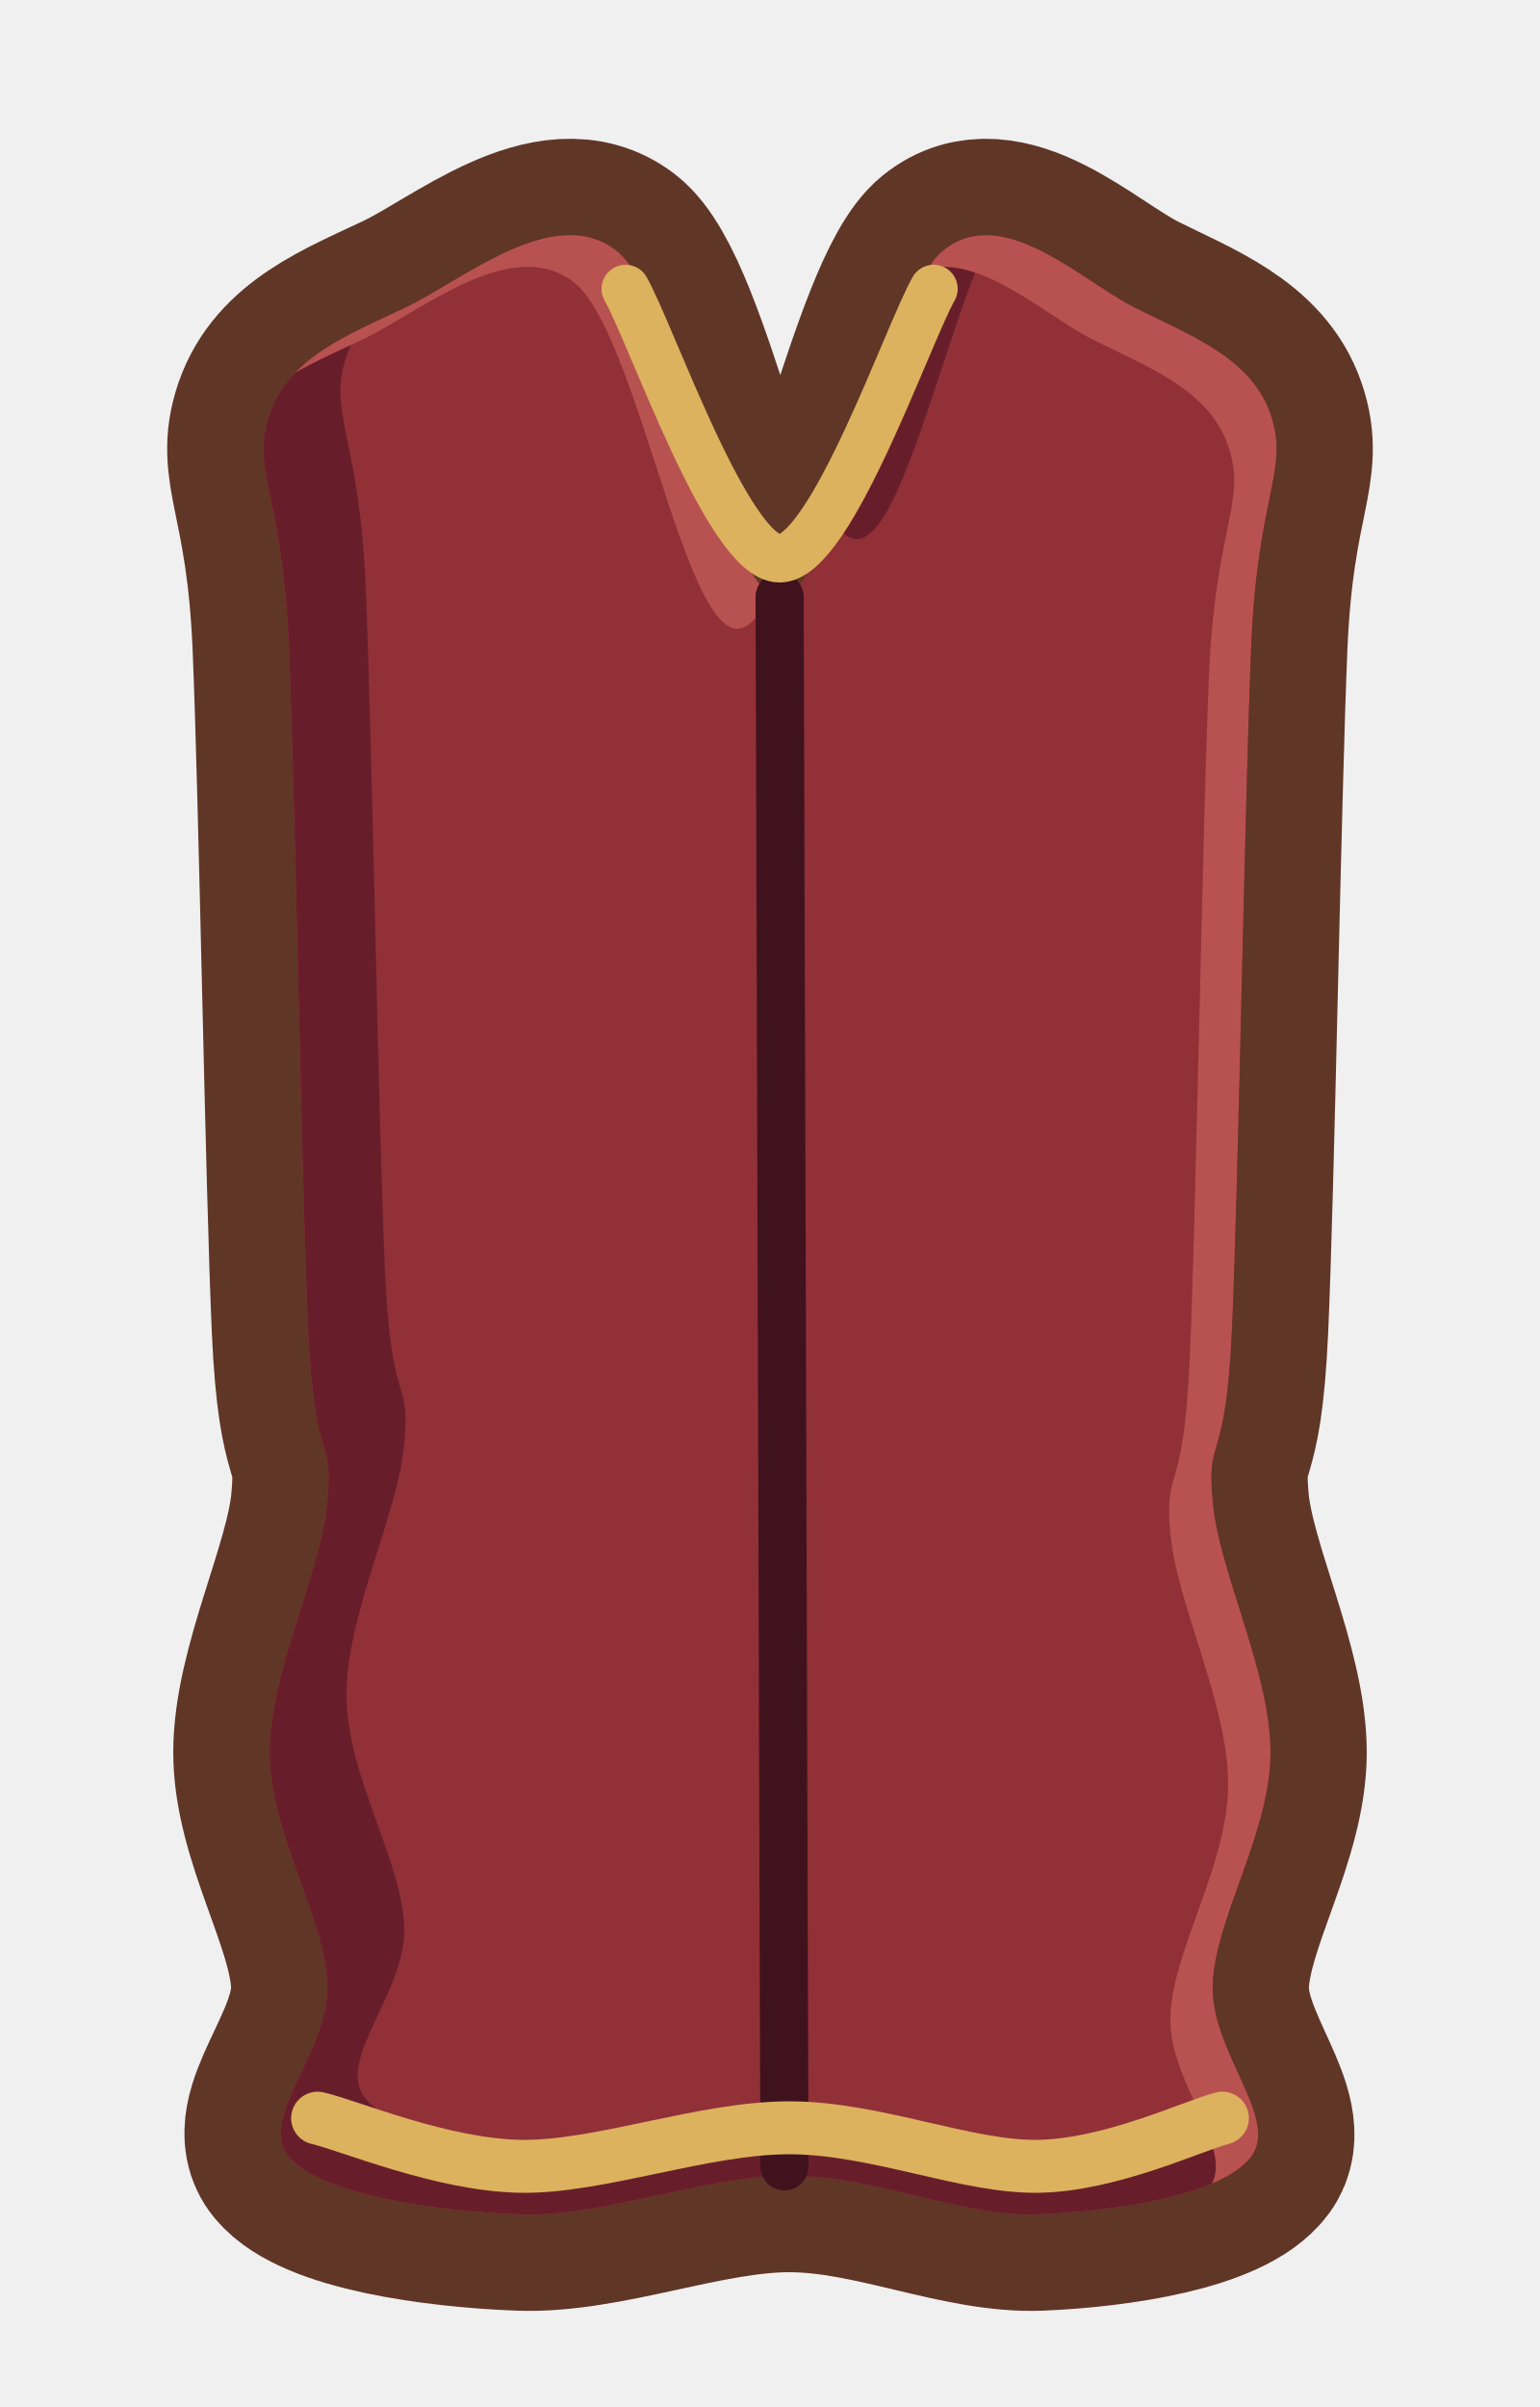
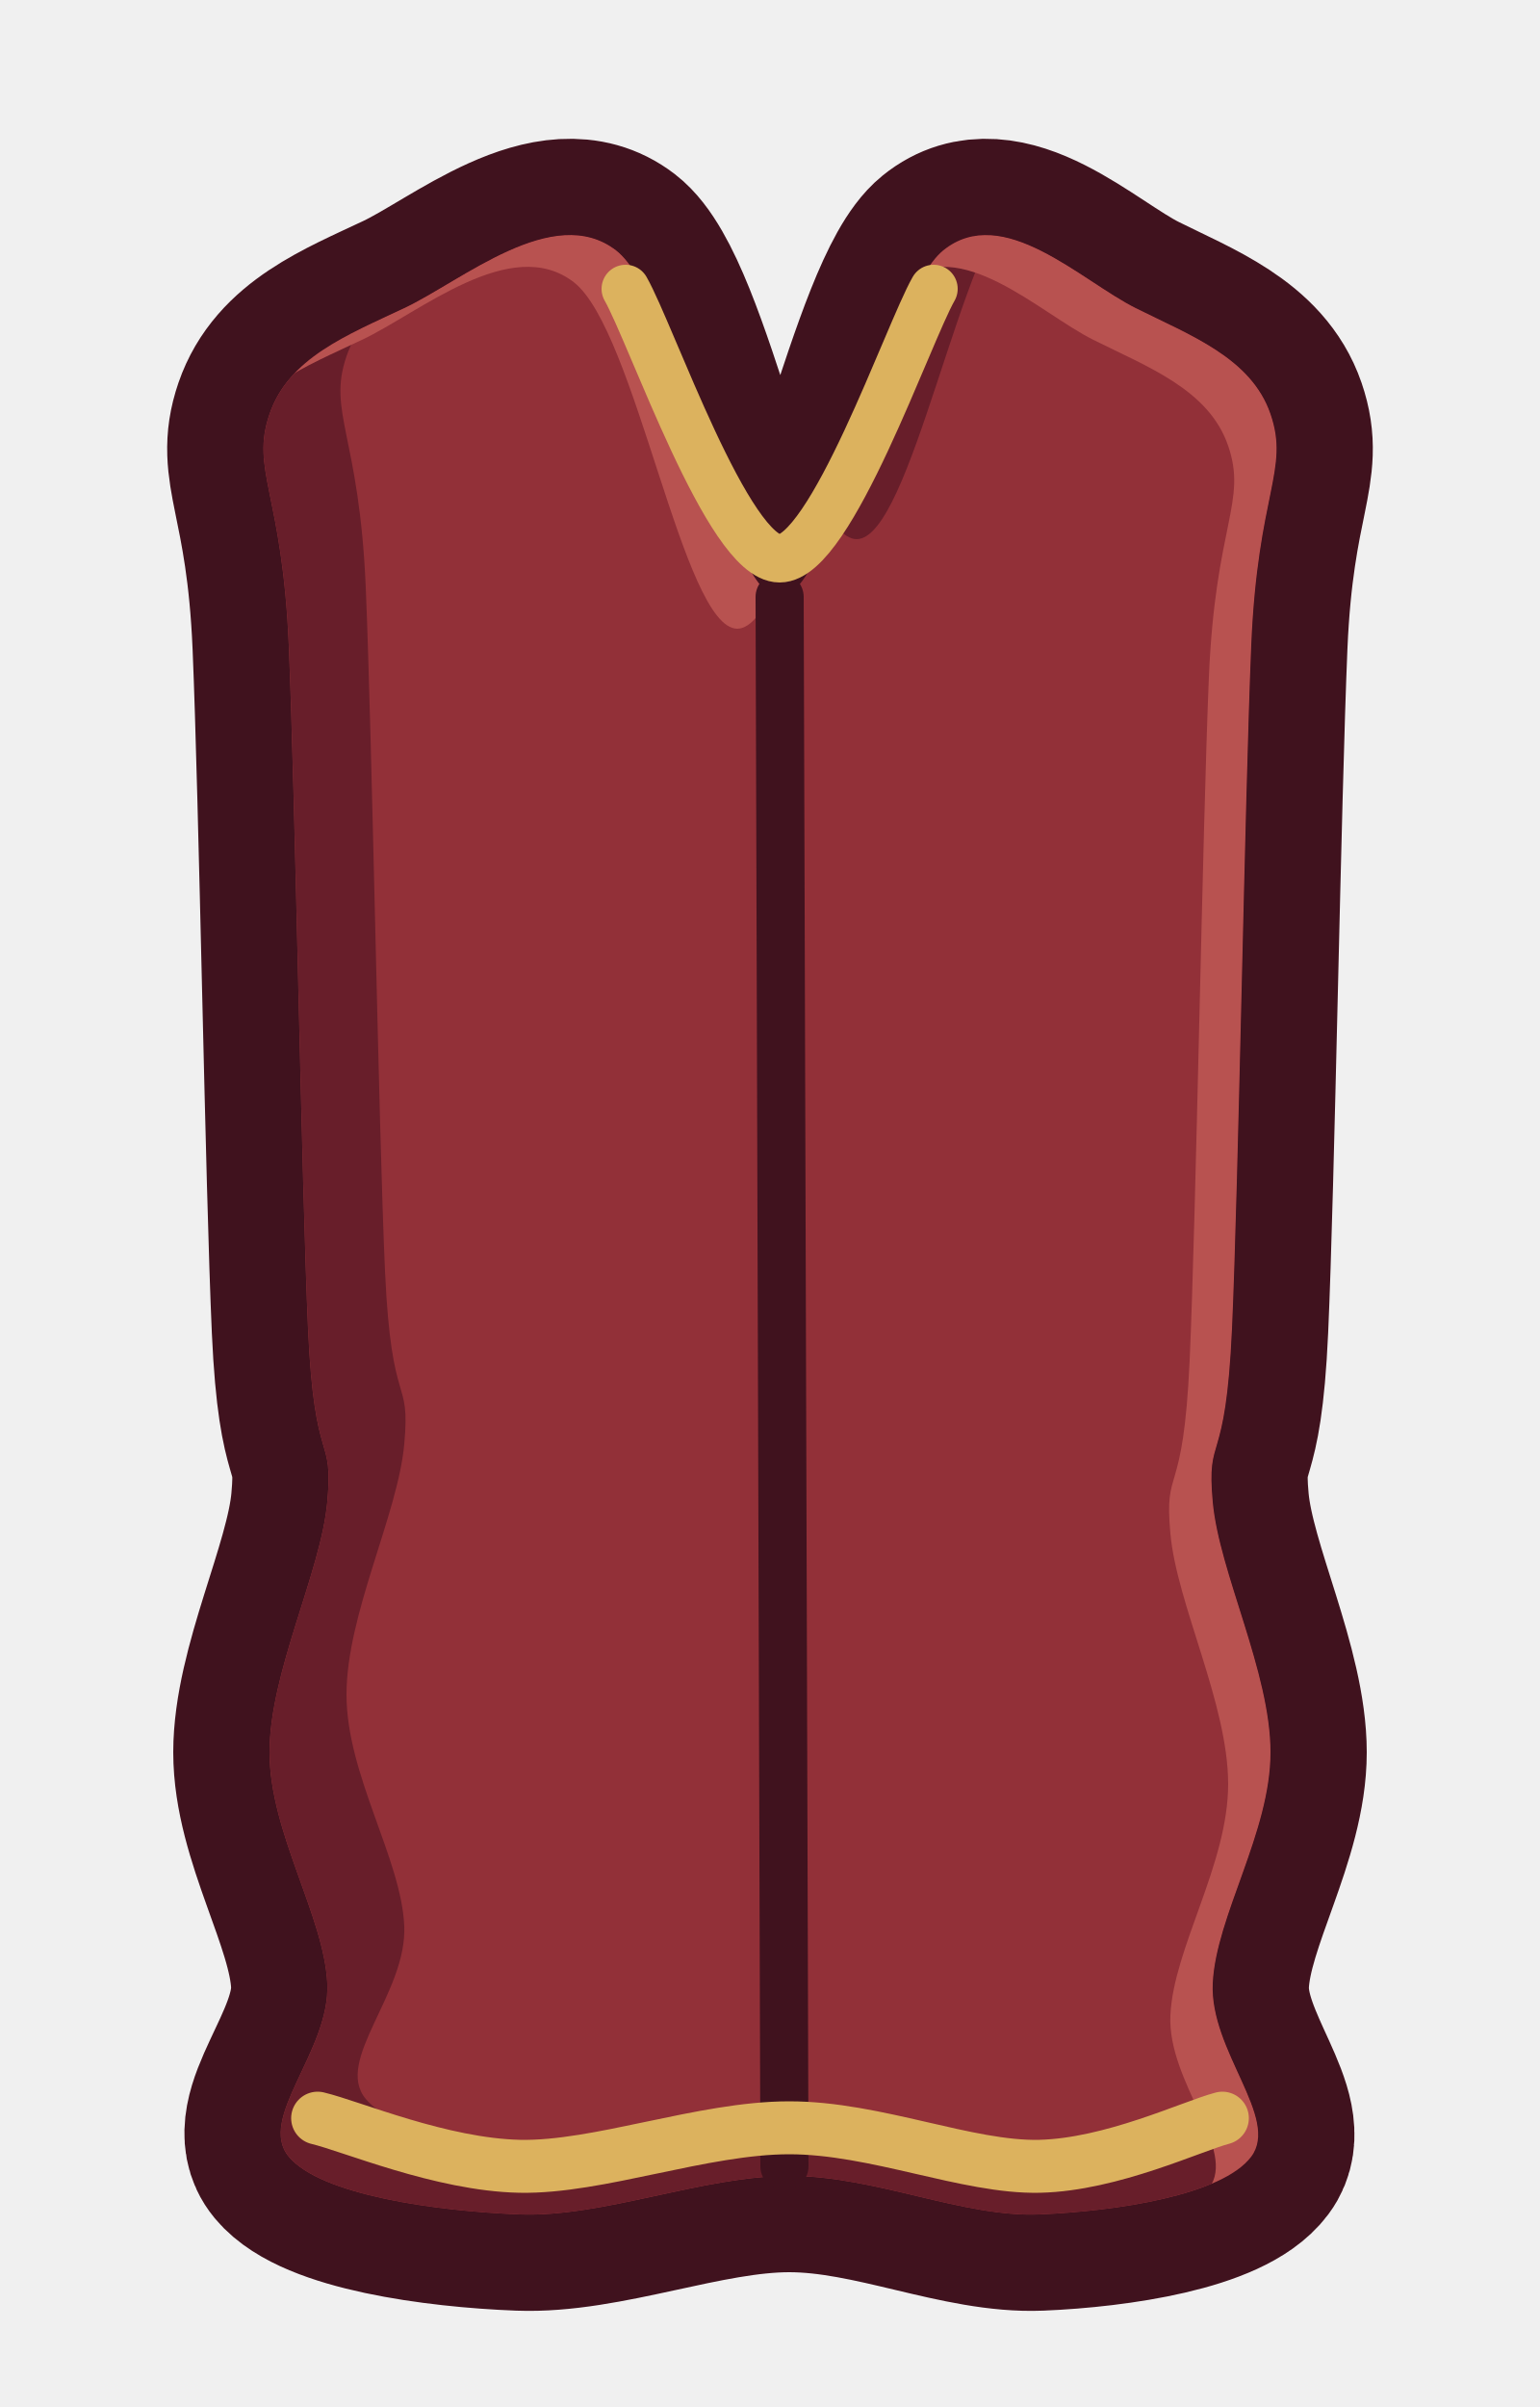
<svg xmlns="http://www.w3.org/2000/svg" width="64" height="100" viewBox="-8 -38 16 25" shape-rendering="geometricPrecision">
  <defs>
    <g id="g0">
      <path d="M-1.600,-35.400 C-0.950,-34.900 -0.467,-31.800 0.100,-31.800 C0.667,-31.800 1.183,-34.900 1.800,-35.400 C2.417,-35.900 3.233,-35.083 3.800,-34.800 C4.367,-34.517 5.000,-34.283 5.200,-33.700 C5.400,-33.117 5.067,-32.883 5.000,-31.300 C4.933,-29.717 4.867,-25.683 4.800,-24.200 C4.733,-22.717 4.533,-23.133 4.600,-22.400 C4.667,-21.667 5.200,-20.633 5.200,-19.800 C5.200,-18.967 4.633,-18.100 4.600,-17.400 C4.567,-16.700 5.300,-16.000 5.000,-15.600 C4.700,-15.200 3.600,-15.033 2.800,-15.000 C2.000,-14.967 1.100,-15.400 0.200,-15.400 C-0.700,-15.400 -1.733,-14.967 -2.600,-15.000 C-3.467,-15.033 -4.667,-15.200 -5.000,-15.600 C-5.333,-16.000 -4.567,-16.700 -4.600,-17.400 C-4.633,-18.100 -5.200,-18.967 -5.200,-19.800 C-5.200,-20.633 -4.667,-21.667 -4.600,-22.400 C-4.533,-23.133 -4.733,-22.717 -4.800,-24.200 C-4.867,-25.683 -4.933,-29.717 -5.000,-31.300 C-5.067,-32.883 -5.400,-33.117 -5.200,-33.700 C-5.000,-34.283 -4.400,-34.517 -3.800,-34.800 C-3.200,-35.083 -2.250,-35.900 -1.600,-35.400 Z" />
    </g>
    <clipPath id="cg0">
      <path d="M-1.600,-35.400 C-0.950,-34.900 -0.467,-31.800 0.100,-31.800 C0.667,-31.800 1.183,-34.900 1.800,-35.400 C2.417,-35.900 3.233,-35.083 3.800,-34.800 C4.367,-34.517 5.000,-34.283 5.200,-33.700 C5.400,-33.117 5.067,-32.883 5.000,-31.300 C4.933,-29.717 4.867,-25.683 4.800,-24.200 C4.733,-22.717 4.533,-23.133 4.600,-22.400 C4.667,-21.667 5.200,-20.633 5.200,-19.800 C5.200,-18.967 4.633,-18.100 4.600,-17.400 C4.567,-16.700 5.300,-16.000 5.000,-15.600 C4.700,-15.200 3.600,-15.033 2.800,-15.000 C2.000,-14.967 1.100,-15.400 0.200,-15.400 C-0.700,-15.400 -1.733,-14.967 -2.600,-15.000 C-3.467,-15.033 -4.667,-15.200 -5.000,-15.600 C-5.333,-16.000 -4.567,-16.700 -4.600,-17.400 C-4.633,-18.100 -5.200,-18.967 -5.200,-19.800 C-5.200,-20.633 -4.667,-21.667 -4.600,-22.400 C-4.533,-23.133 -4.733,-22.717 -4.800,-24.200 C-4.867,-25.683 -4.933,-29.717 -5.000,-31.300 C-5.067,-32.883 -5.400,-33.117 -5.200,-33.700 C-5.000,-34.283 -4.400,-34.517 -3.800,-34.800 C-3.200,-35.083 -2.250,-35.900 -1.600,-35.400 Z" />
    </clipPath>
    <mask id="msg0">
      <rect x="-13" y="-43" width="26" height="35" fill="white" />
      <use href="#g0" fill="black" transform="translate(0.800,-0.600)" />
    </mask>
    <mask id="mlg0">
      <rect x="-13" y="-43" width="26" height="35" fill="white" />
      <use href="#g0" fill="black" transform="translate(-0.440,0.330)" />
    </mask>
  </defs>
-   <use href="#g0" fill="none" stroke="rgb(96,54,38)" stroke-width="2.000" stroke-linejoin="round" />
-   <use href="#g0" fill="rgb(96,54,38)" />
+   <use href="#g0" fill="none" stroke="rgb(64,18,30)" stroke-width="2.000" stroke-linejoin="round" />
+   <use href="#g0" fill="rgb(64,18,30)" />
  <use href="#g0" fill="rgb(146,48,56)" />
  <g clip-path="url(#cg0)">
    <rect x="-13" y="-43" width="26" height="35" fill="rgb(104,30,42)" mask="url(#msg0)" />
  </g>
  <g clip-path="url(#cg0)">
    <rect x="-13" y="-43" width="26" height="35" fill="rgb(184,82,80)" mask="url(#mlg0)" />
  </g>
  <path d="M0.100,-31.800 L0.150,-15.500" fill="none" stroke="rgb(64,18,30)" stroke-width="0.500" stroke-linecap="round" stroke-linejoin="round" />
  <path d="M-4.700,-16.000 C-4.350,-15.917 -3.417,-15.517 -2.600,-15.500 C-1.783,-15.483 -0.700,-15.900 0.200,-15.900 C1.100,-15.900 2.050,-15.483 2.800,-15.500 C3.550,-15.517 4.383,-15.917 4.700,-16.000" fill="none" stroke="rgb(220,178,94)" stroke-width="0.550" stroke-linecap="round" stroke-linejoin="round" />
  <path d="M-1.500,-35.000 C-1.233,-34.533 -0.433,-32.200 0.100,-32.200 C0.633,-32.200 1.433,-34.533 1.700,-35.000" fill="none" stroke="rgb(220,178,94)" stroke-width="0.500" stroke-linecap="round" stroke-linejoin="round" />
</svg>
